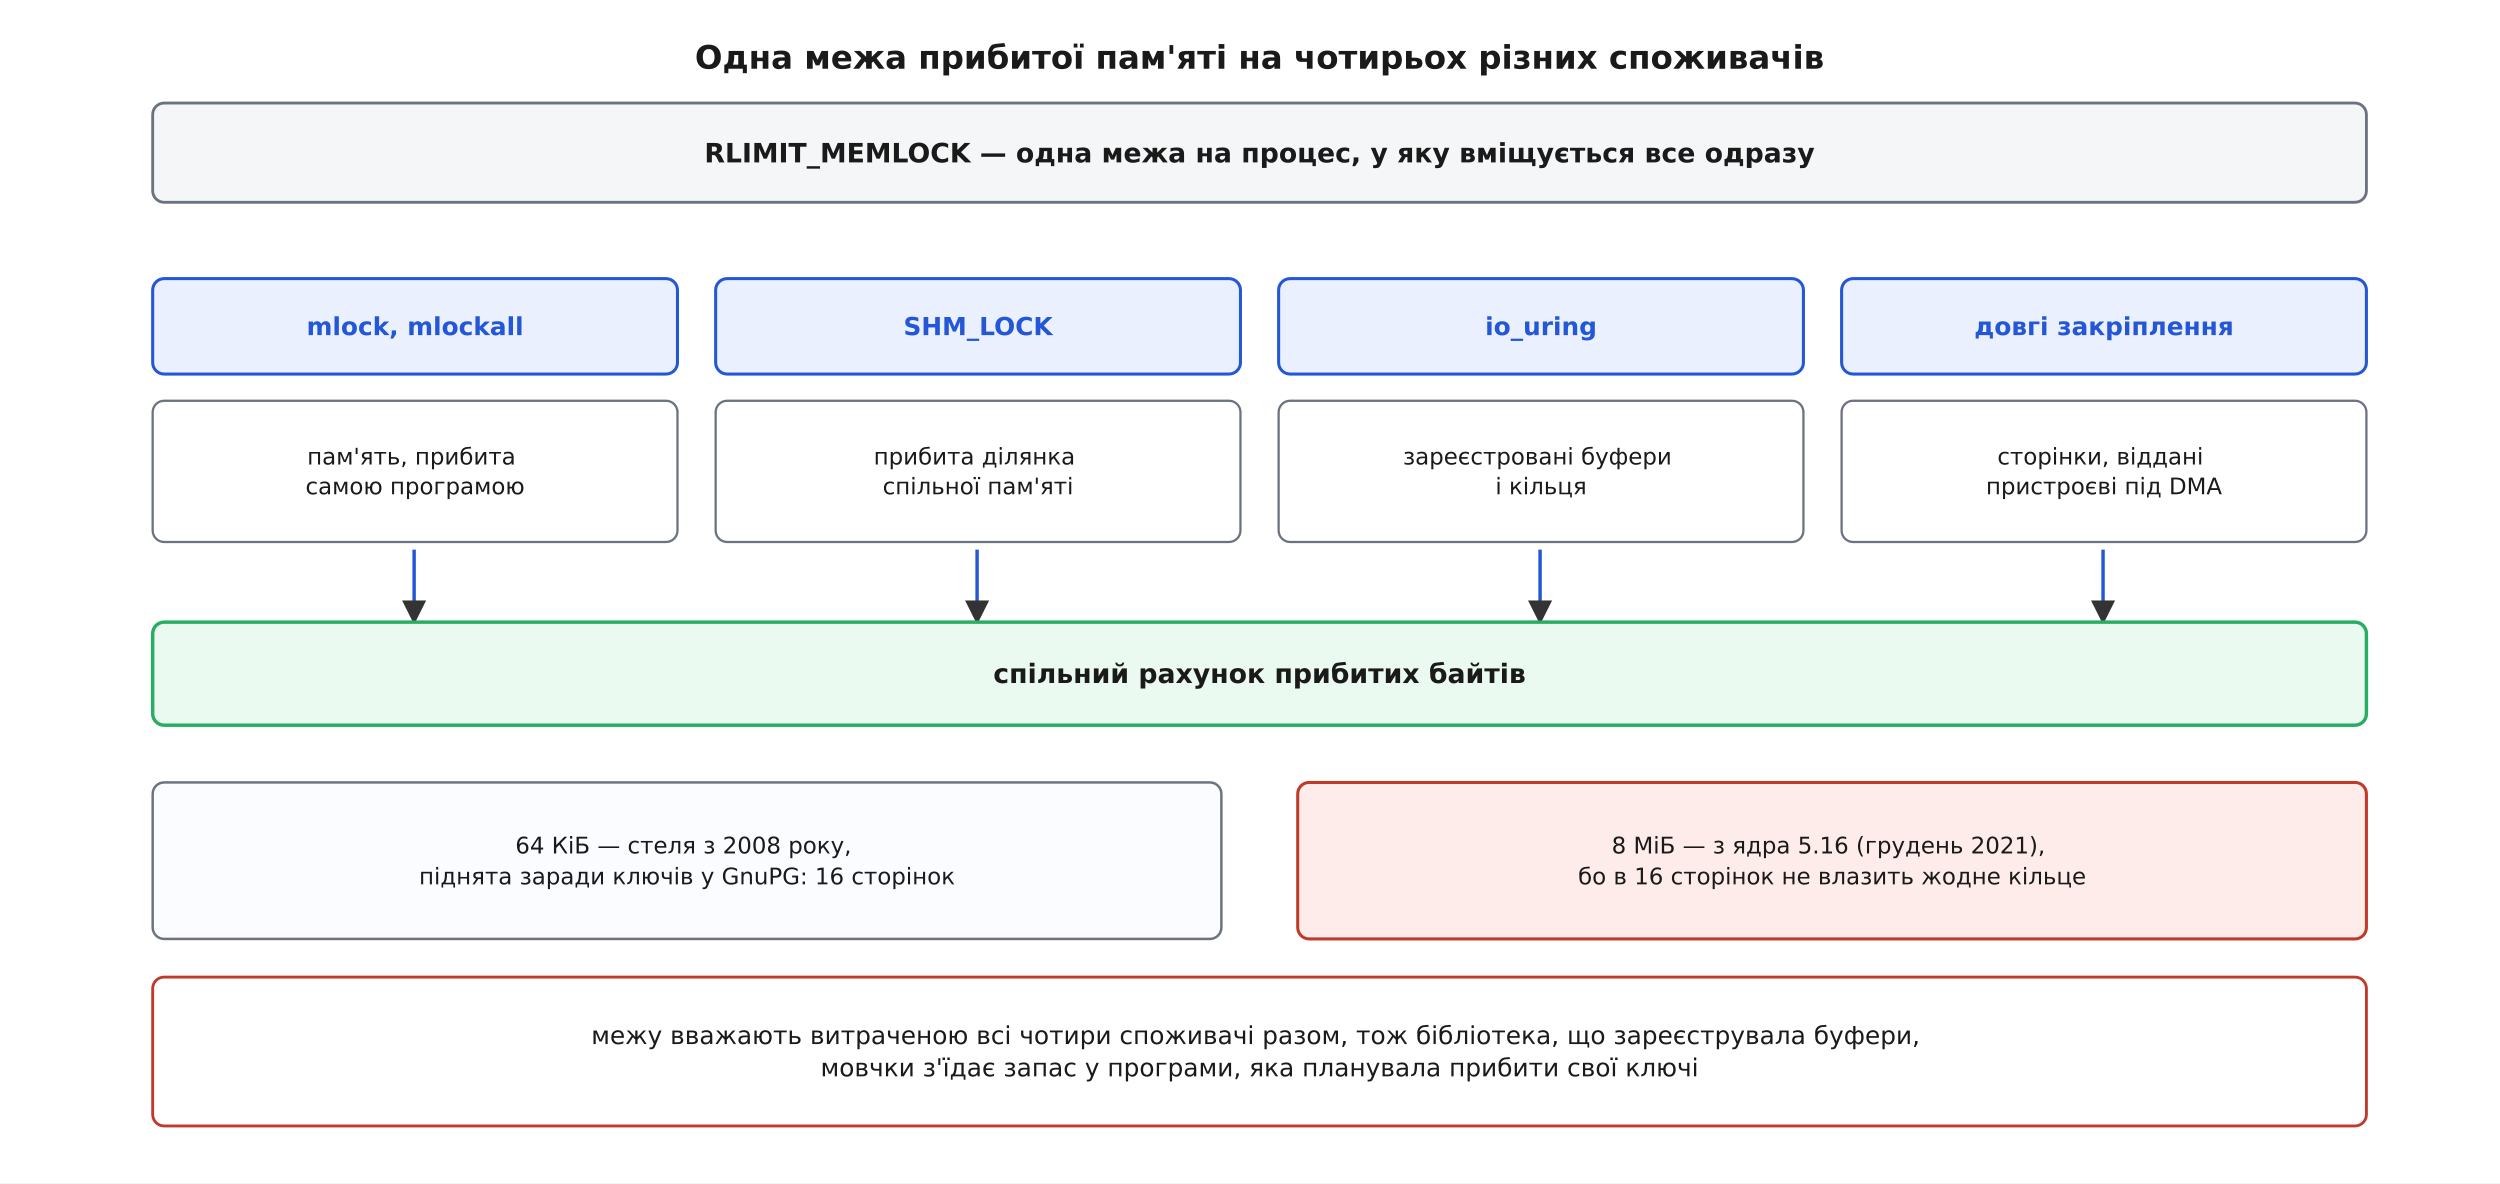
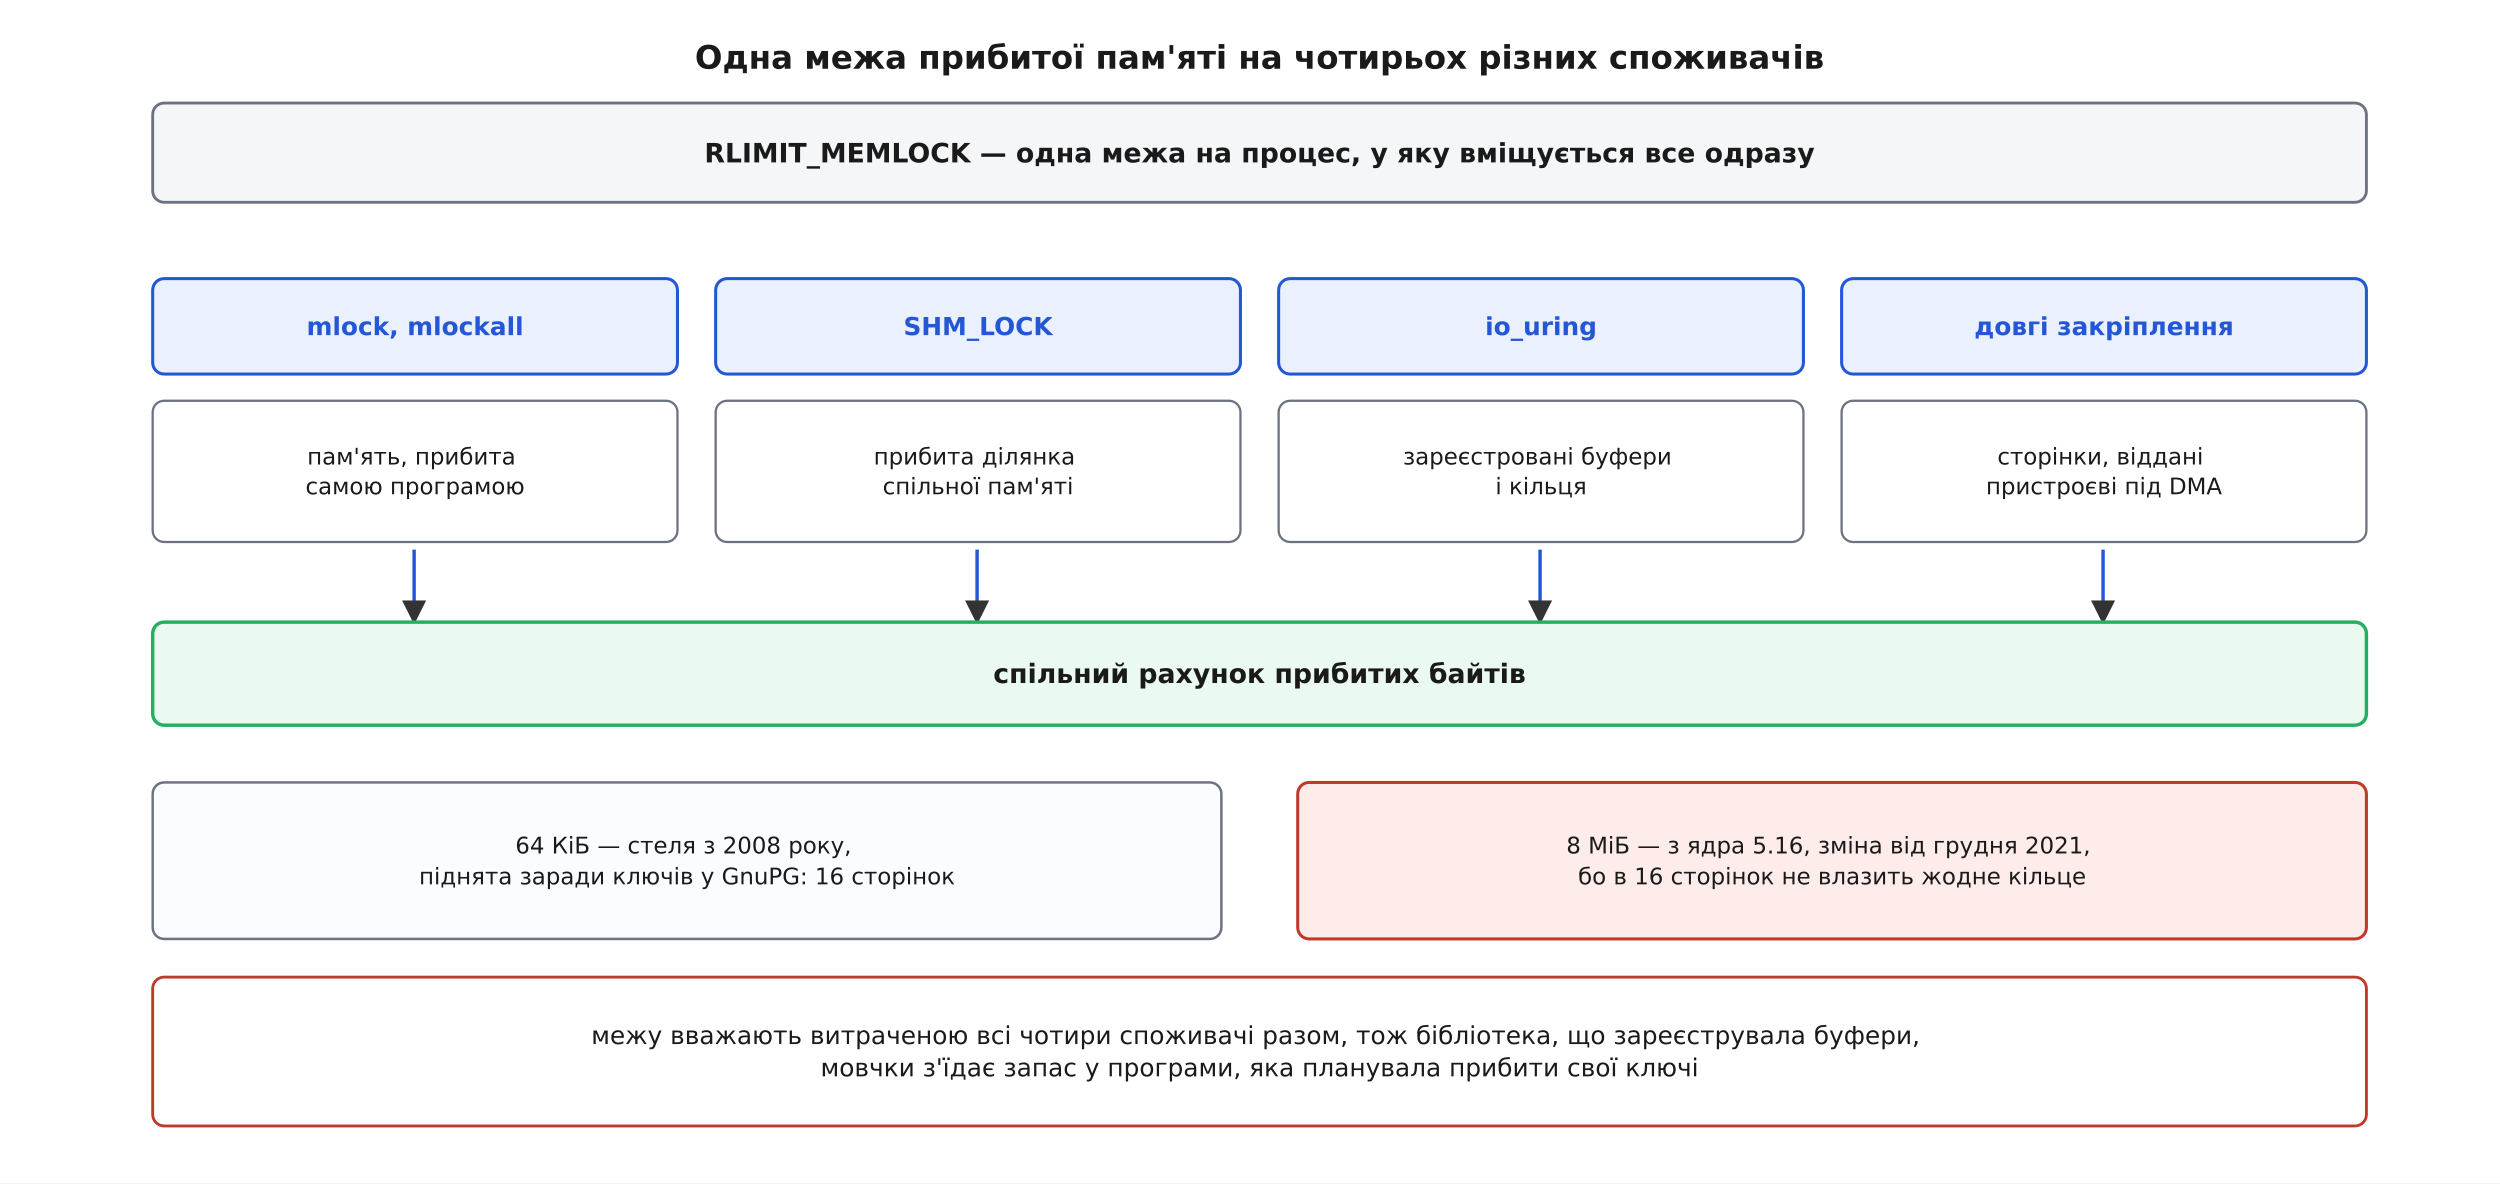
<svg xmlns="http://www.w3.org/2000/svg" viewBox="-10 -10 1310 620" font-family="'Segoe UI', 'DejaVu Sans', Arial, sans-serif">
  <rect x="-10" y="-10" width="1310" height="620" fill="#ffffff" />
  <defs>
    <marker id="arrow" viewBox="0 0 10 10" refX="9" refY="5" markerWidth="7" markerHeight="7" orient="auto-start-reverse">
      <path d="M0 0 L10 5 L0 10 z" fill="#333333" />
    </marker>
  </defs>
  <text x="650.0" y="26.0" font-family="'Segoe UI', 'DejaVu Sans', Arial, sans-serif" font-size="17" fill="#1a1a1a" text-anchor="middle" font-weight="700">Одна межа прибитої пам'яті на чотирьох різних споживачів</text>
  <rect x="70.0" y="44.0" width="1160.0" height="52.0" rx="6" fill="#f4f6f8" stroke="#6b7280" stroke-width="1.5" />
  <text x="650.0" y="75.1" font-family="'Segoe UI', 'DejaVu Sans', Arial, sans-serif" font-size="14" fill="#1a1a1a" text-anchor="middle" font-weight="700">
    <tspan x="650.0" dy="0.0">RLIMIT_MEMLOCK — одна межа на процес, у яку вміщується все одразу</tspan>
  </text>
  <rect x="70.0" y="136.0" width="275.0" height="50.0" rx="6" fill="#eaf0fd" stroke="#2457d6" stroke-width="1.6" />
  <text x="207.5" y="165.6" font-family="'Segoe UI', 'DejaVu Sans', Arial, sans-serif" font-size="13" fill="#2457d6" text-anchor="middle" font-weight="700">
    <tspan x="207.5" dy="0.0">mlock, mlockall</tspan>
  </text>
  <rect x="70.0" y="200.0" width="275.0" height="74.0" rx="6" fill="#fff" stroke="#6b7280" stroke-width="1.2" />
  <text x="207.5" y="233.4" font-family="'Segoe UI', 'DejaVu Sans', Arial, sans-serif" font-size="12" fill="#1a1a1a" text-anchor="middle">
    <tspan x="207.5" dy="0.0">пам'ять, прибита</tspan>
    <tspan x="207.5" dy="15.6">самою програмою</tspan>
  </text>
  <line x1="207.0" y1="278.0" x2="207.0" y2="316.0" stroke="#2457d6" stroke-width="1.8" marker-end="url(#arrow)" />
  <rect x="365.0" y="136.0" width="275.0" height="50.0" rx="6" fill="#eaf0fd" stroke="#2457d6" stroke-width="1.6" />
  <text x="502.5" y="165.6" font-family="'Segoe UI', 'DejaVu Sans', Arial, sans-serif" font-size="13" fill="#2457d6" text-anchor="middle" font-weight="700">
    <tspan x="502.5" dy="0.0">SHM_LOCK</tspan>
  </text>
  <rect x="365.0" y="200.0" width="275.0" height="74.0" rx="6" fill="#fff" stroke="#6b7280" stroke-width="1.2" />
  <text x="502.5" y="233.4" font-family="'Segoe UI', 'DejaVu Sans', Arial, sans-serif" font-size="12" fill="#1a1a1a" text-anchor="middle">
    <tspan x="502.5" dy="0.0">прибита ділянка</tspan>
    <tspan x="502.5" dy="15.6">спільної пам'яті</tspan>
  </text>
  <line x1="502.0" y1="278.0" x2="502.0" y2="316.0" stroke="#2457d6" stroke-width="1.8" marker-end="url(#arrow)" />
  <rect x="660.0" y="136.0" width="275.0" height="50.0" rx="6" fill="#eaf0fd" stroke="#2457d6" stroke-width="1.6" />
  <text x="797.5" y="165.6" font-family="'Segoe UI', 'DejaVu Sans', Arial, sans-serif" font-size="13" fill="#2457d6" text-anchor="middle" font-weight="700">
    <tspan x="797.5" dy="0.0">io_uring</tspan>
  </text>
  <rect x="660.0" y="200.0" width="275.0" height="74.0" rx="6" fill="#fff" stroke="#6b7280" stroke-width="1.2" />
  <text x="797.5" y="233.4" font-family="'Segoe UI', 'DejaVu Sans', Arial, sans-serif" font-size="12" fill="#1a1a1a" text-anchor="middle">
    <tspan x="797.5" dy="0.0">зареєстровані буфери</tspan>
    <tspan x="797.5" dy="15.6">і кільця</tspan>
  </text>
  <line x1="797.0" y1="278.0" x2="797.0" y2="316.0" stroke="#2457d6" stroke-width="1.8" marker-end="url(#arrow)" />
  <rect x="955.0" y="136.0" width="275.0" height="50.0" rx="6" fill="#eaf0fd" stroke="#2457d6" stroke-width="1.6" />
  <text x="1092.5" y="165.6" font-family="'Segoe UI', 'DejaVu Sans', Arial, sans-serif" font-size="13" fill="#2457d6" text-anchor="middle" font-weight="700">
    <tspan x="1092.5" dy="0.0">довгі закріплення</tspan>
  </text>
  <rect x="955.0" y="200.0" width="275.0" height="74.0" rx="6" fill="#fff" stroke="#6b7280" stroke-width="1.2" />
  <text x="1092.5" y="233.4" font-family="'Segoe UI', 'DejaVu Sans', Arial, sans-serif" font-size="12" fill="#1a1a1a" text-anchor="middle">
    <tspan x="1092.5" dy="0.0">сторінки, віддані</tspan>
    <tspan x="1092.5" dy="15.6">пристроєві під DMA</tspan>
  </text>
  <line x1="1092.0" y1="278.0" x2="1092.0" y2="316.0" stroke="#2457d6" stroke-width="1.8" marker-end="url(#arrow)" />
  <rect x="70.0" y="316.0" width="1160.0" height="54.0" rx="6" fill="#eafaf0" stroke="#27ae60" stroke-width="1.8" />
  <text x="650.0" y="347.9" font-family="'Segoe UI', 'DejaVu Sans', Arial, sans-serif" font-size="14" fill="#1a1a1a" text-anchor="middle" font-weight="700">
    <tspan x="650.0" dy="0.0">спільний рахунок прибитих байтів</tspan>
  </text>
  <rect x="70.0" y="400.0" width="560.0" height="82.0" rx="6" fill="#fbfcff" stroke="#6b7280" stroke-width="1.3" />
  <text x="350.0" y="437.2" font-family="'Segoe UI', 'DejaVu Sans', Arial, sans-serif" font-size="12" fill="#1a1a1a" text-anchor="middle">
    <tspan x="350.0" dy="0.0">64 КіБ — стеля з 2008 року,</tspan>
    <tspan x="350.0" dy="16.2">піднята заради ключів у GnuPG: 16 сторінок</tspan>
  </text>
  <rect x="670.0" y="400.0" width="560.0" height="82.0" rx="6" fill="#fdecea" stroke="#c0392b" stroke-width="1.6" />
  <text x="950.0" y="437.2" font-family="'Segoe UI', 'DejaVu Sans', Arial, sans-serif" font-size="12" fill="#1a1a1a" text-anchor="middle">
-     <tspan x="950.0" dy="0.0">8 МіБ — з ядра 5.16 (грудень 2021),</tspan>
+     <tspan x="950.0" dy="0.0">8 МіБ — з ядра 5.16, зміна від грудня 2021,</tspan>
    <tspan x="950.0" dy="16.2">бо в 16 сторінок не влазить жодне кільце</tspan>
  </text>
  <rect x="70.0" y="502.0" width="1160.0" height="78.0" rx="6" fill="#fff" stroke="#c0392b" stroke-width="1.5" />
  <text x="650.0" y="537.1" font-family="'Segoe UI', 'DejaVu Sans', Arial, sans-serif" font-size="13" fill="#1a1a1a" text-anchor="middle">
    <tspan x="650.0" dy="0.0">межу вважають витраченою всі чотири споживачі разом, тож бібліотека, що зареєструвала буфери,</tspan>
    <tspan x="650.0" dy="16.9">мовчки з'їдає запас у програми, яка планувала прибити свої ключі</tspan>
  </text>
</svg>
